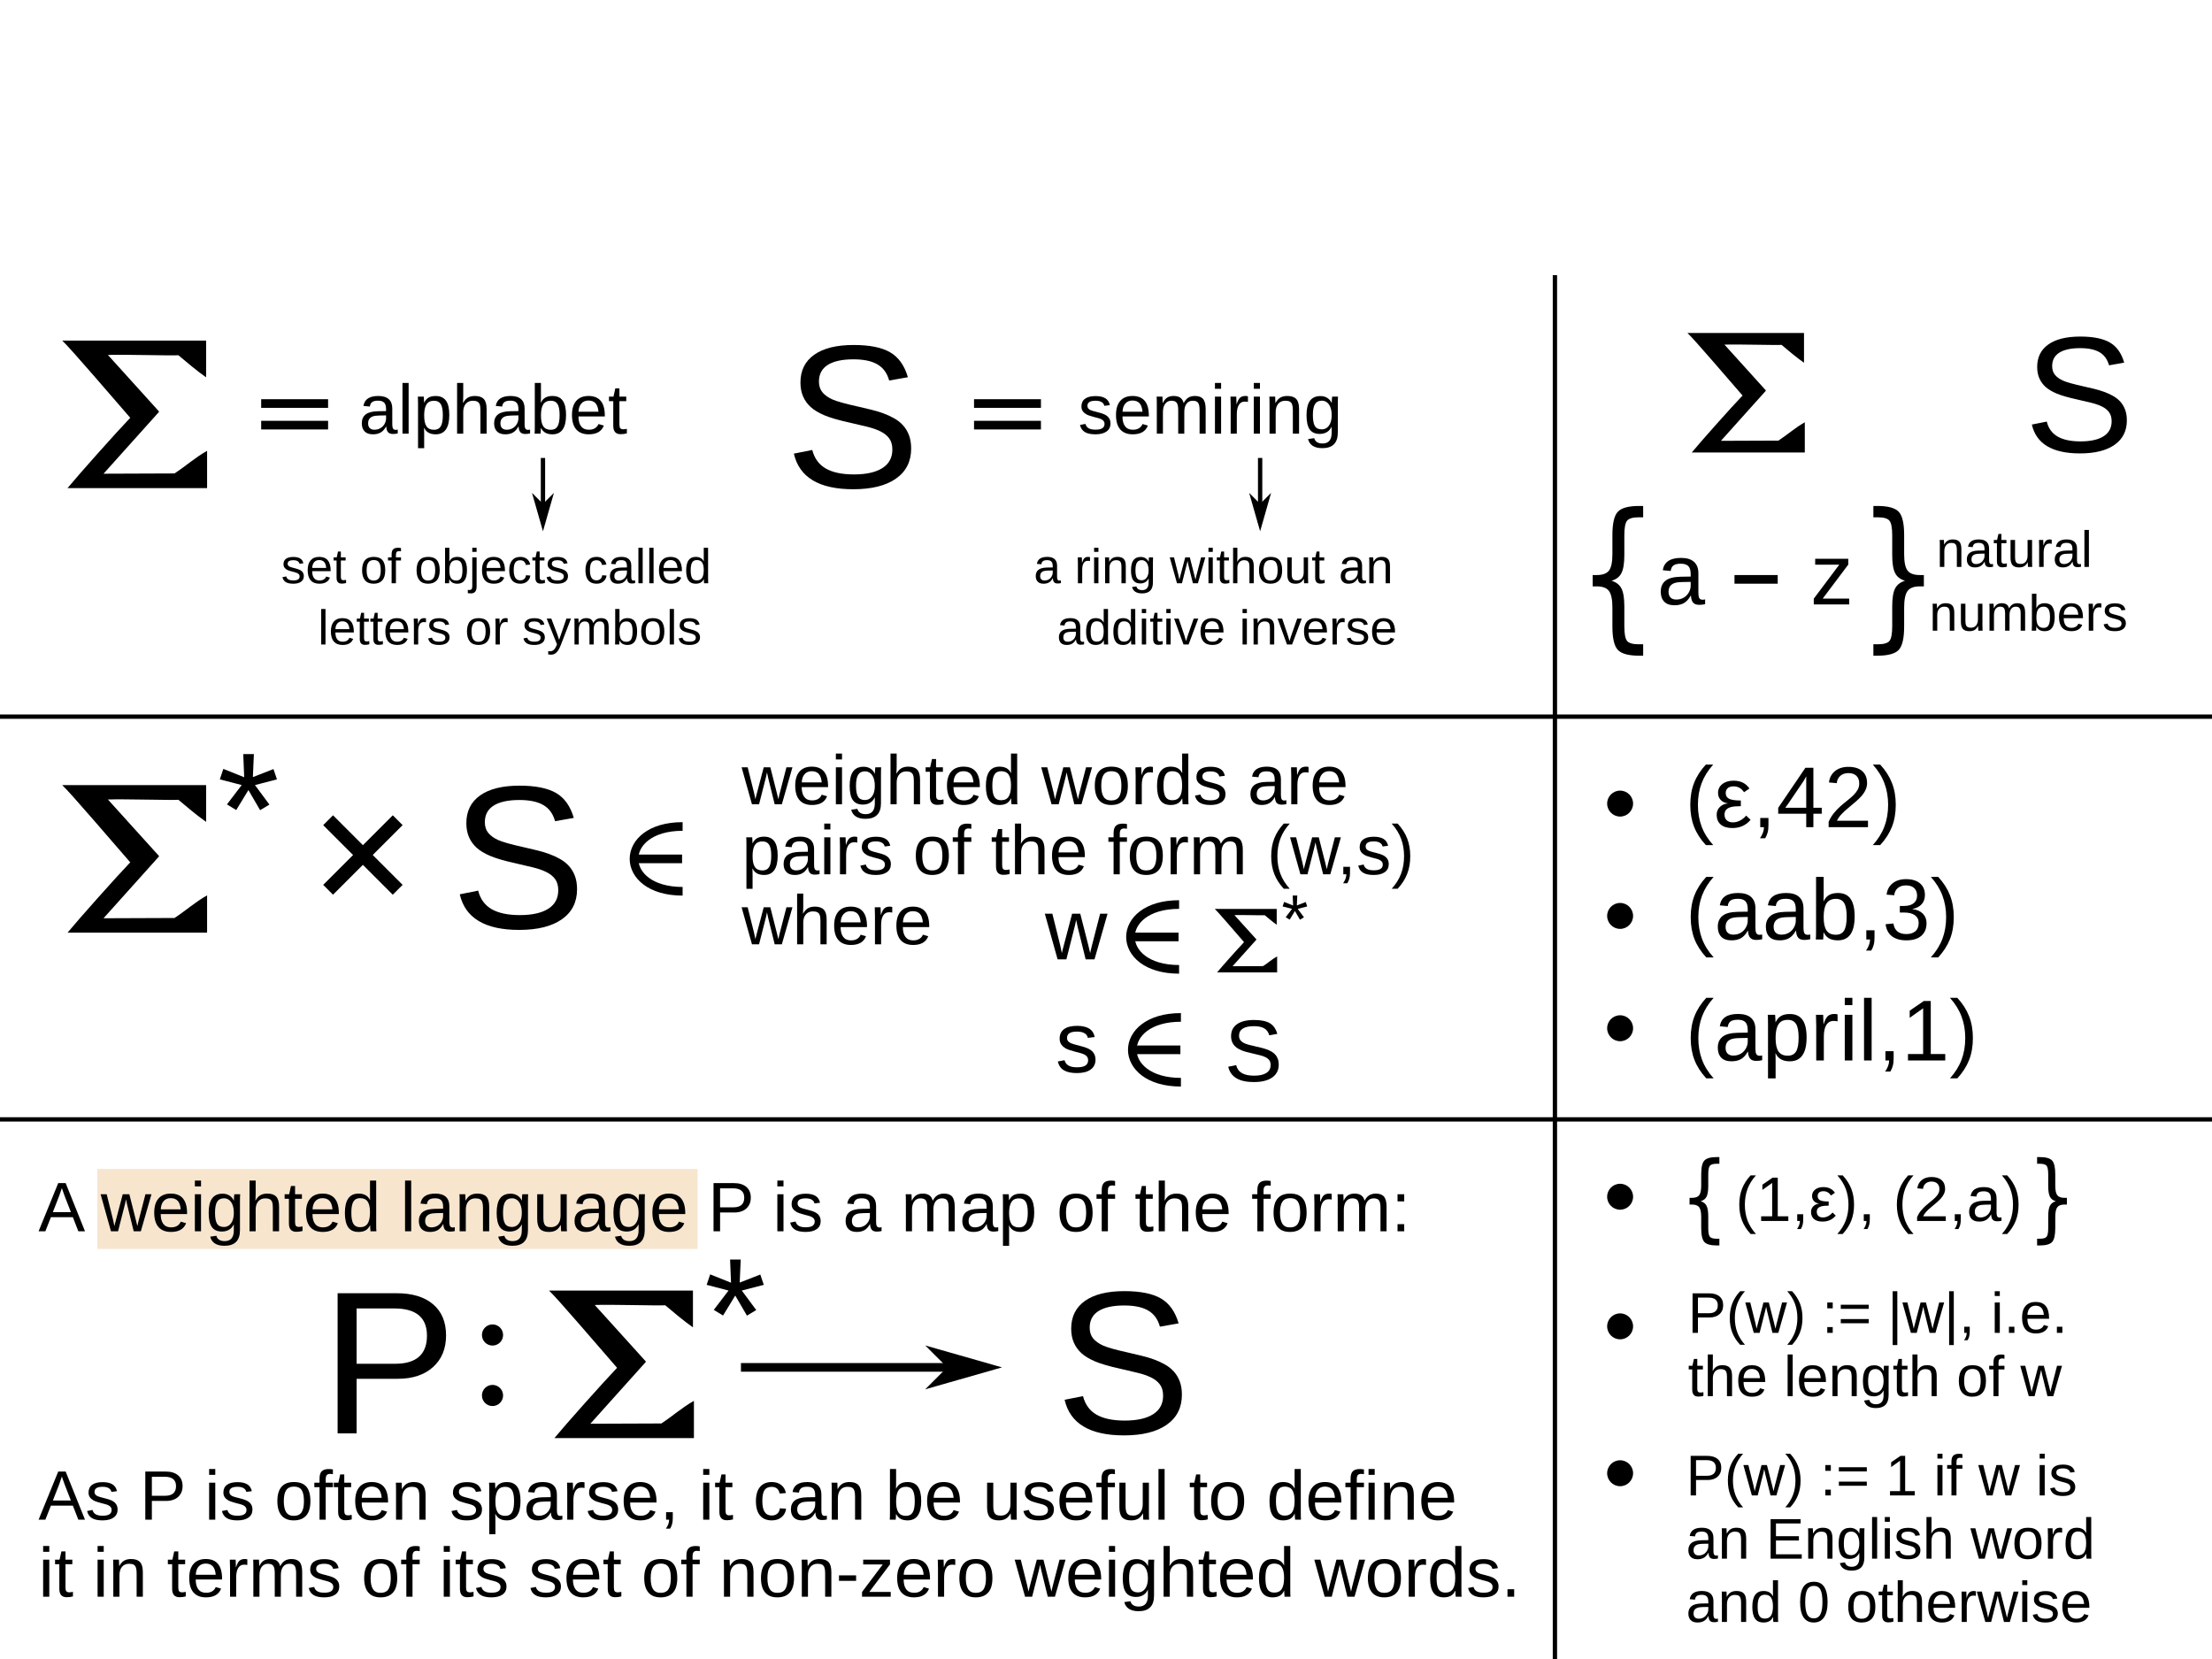
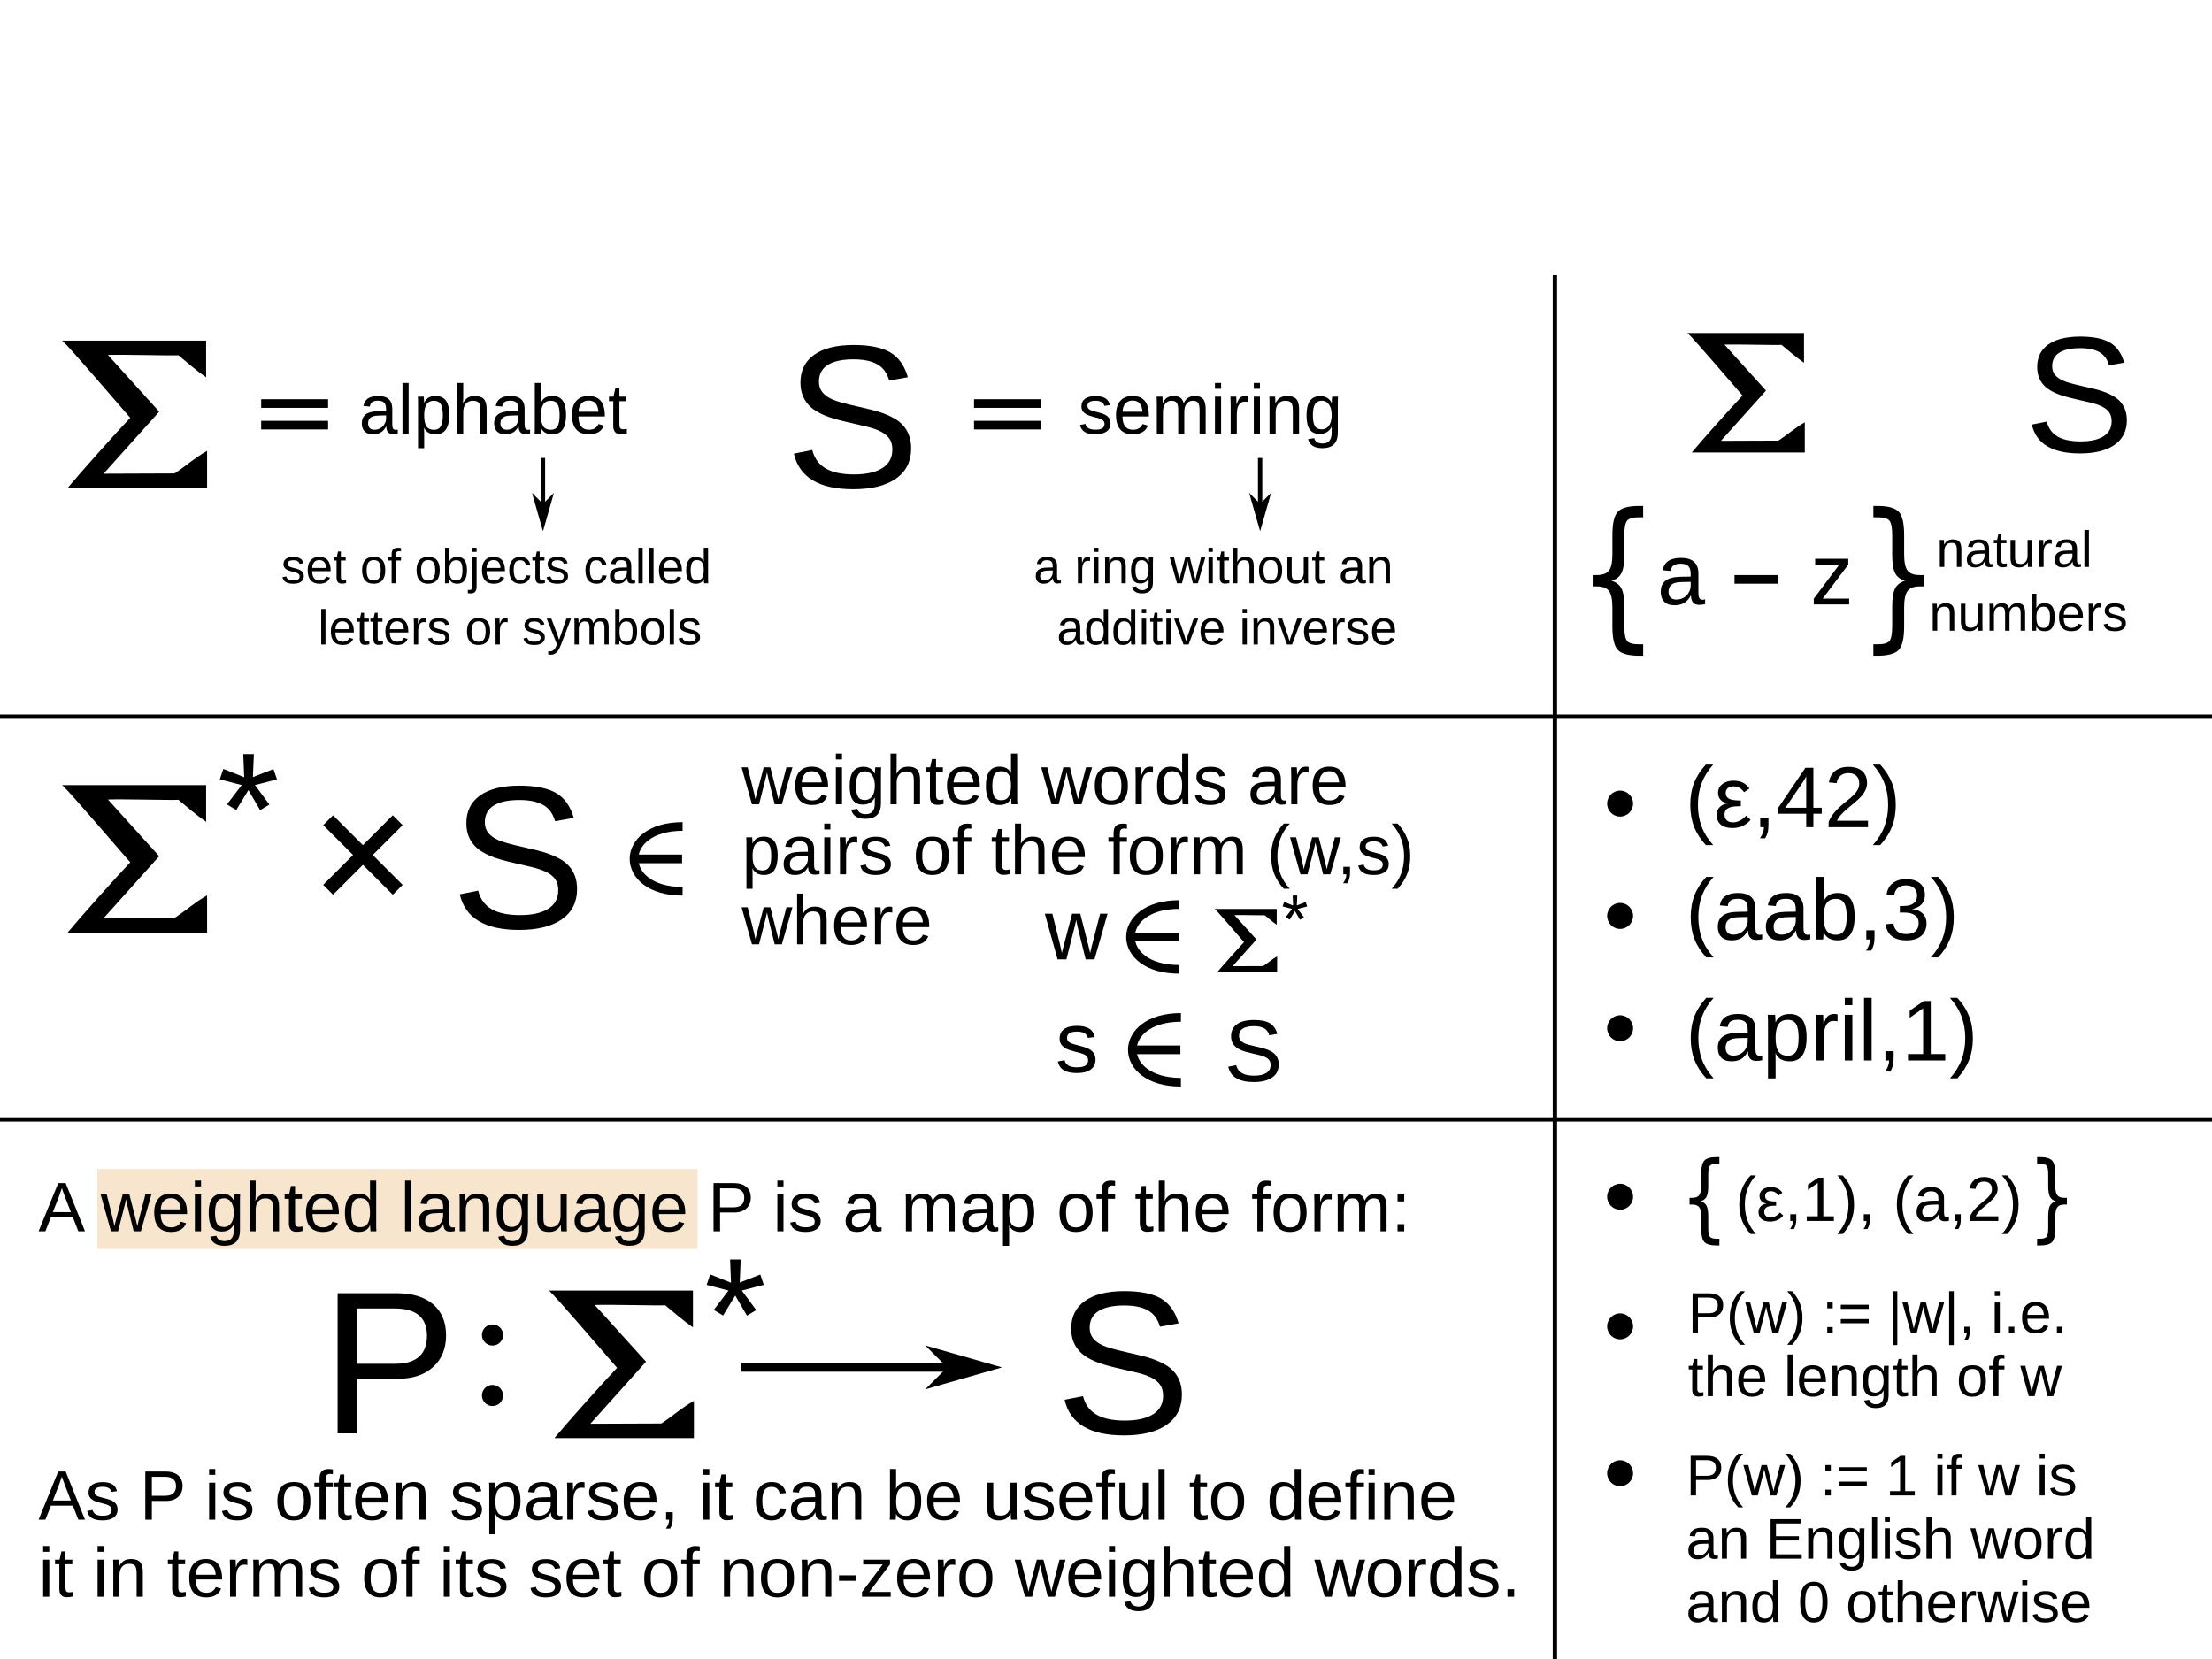
<svg xmlns="http://www.w3.org/2000/svg" height="768" width="1024" id="svg2" version="1.1">
  <defs id="defs26765">
    <marker orient="auto" refY="0.0" refX="0.0" id="Arrow1Mend" style="overflow:visible;">
      <path id="path4343" d="M 0.0,0.0 L 5.0,-5.0 L -12.5,0.0 L 5.0,5.0 L 0.0,0.0 z " style="fill-rule:evenodd;stroke:#000000;stroke-width:1.0pt;marker-start:none;" transform="scale(0.4) rotate(180) translate(10,0)" />
    </marker>
  </defs>
  <g id="weighted_languages.semiring.example">
    <g transform="translate(178,0)" id="g10926">
      <text id="text3092" y="209.15" x="759.133" style="font-size:76.398px;font-style:normal;font-variant:normal;font-weight:normal;font-stretch:normal;text-align:start;line-height:125%;letter-spacing:0px;word-spacing:0px;writing-mode:lr-tb;text-anchor:start;fill:#000000;fill-opacity:1;stroke:none;font-family:Arial;-inkscape-font-specification:Arial" xml:space="preserve">
        <tspan y="209.15" x="759.133" id="tspan3094">S</tspan>
      </text>
      <text xml:space="preserve" style="font-size:23.62px;font-style:normal;font-variant:normal;font-weight:normal;font-stretch:normal;text-align:center;line-height:125%;letter-spacing:0px;word-spacing:0px;writing-mode:lr-tb;text-anchor:middle;fill:#000000;fill-opacity:1;stroke:none;font-family:Arial;-inkscape-font-specification:Arial" x="784.009" y="262.436" id="text3104">
        <tspan id="tspan3106" x="784.009" y="262.436">natural</tspan>
        <tspan x="784.009" y="291.961" id="tspan3108">numbers</tspan>
      </text>
    </g>
  </g>
  <text xml:space="preserve" style="font-size:40px;font-style:normal;font-weight:normal;line-height:125%;letter-spacing:0px;word-spacing:0px;fill:#000000;fill-opacity:1;stroke:none;font-family:Arial" x="420.053" y="385.694" id="text4285">
    <tspan x="420.053" y="385.694" id="tspan4289" />
  </text>
  <g id="weighted_languages.alphabet">
    <path d="m 28.796,157.662 c 3.661,3.306 25.129,28.48 31.498,35.747 -6.369,6.633 -24.134,26.589 -29.022,32.542 l 64.596,0 0,-17.257 c -5.729,3.261 -9.527,6.821 -15.08,10.475 l -32.861,0.126 25.659,-28.598 0,-0.247 -23.633,-26.132 c 7.402,-0.281 29.152,0.379 32.636,0.139 3.569,2.98 8.592,7.303 12.829,10.215 l 0,-17.011 -66.622,0 z" id="path608" style="font-size:12px;fill:#000000;fill-opacity:1;stroke:none" />
    <text id="text3376" y="200.745" x="250.776" style="font-size:32.4px;font-style:normal;font-variant:normal;font-weight:normal;font-stretch:normal;text-align:center;line-height:125%;letter-spacing:0px;word-spacing:0px;writing-mode:lr-tb;text-anchor:middle;fill:#000000;fill-opacity:1;stroke:none;font-family:Arial;-inkscape-font-specification:Arial" xml:space="preserve">
      <tspan id="tspan3415" y="200.745" x="250.776">alphabet</tspan>
    </text>
    <text id="text3439" y="270" x="251.769" style="font-size:22.68px;font-style:normal;font-variant:normal;font-weight:normal;font-stretch:normal;text-align:center;line-height:125%;letter-spacing:0px;word-spacing:0px;writing-mode:lr-tb;text-anchor:middle;fill:#000000;fill-opacity:1;stroke:none;font-family:Arial;-inkscape-font-specification:Arial" xml:space="preserve">
      <tspan id="tspan4229" y="270" x="251.769">set of objects called</tspan>
      <tspan id="tspan4295" y="298.35" x="251.769">letters or symbols</tspan>
    </text>
    <g transform="translate(-5.8809,-0.66763)" id="g4297">
      <path style="fill:none;stroke:#000000;stroke-width:4;stroke-linecap:butt;stroke-linejoin:miter;stroke-miterlimit:4;stroke-opacity:1;stroke-dasharray:none" d="m 126.79,187.474 30.972,0" id="path3445" />
      <path id="path3447" d="m 126.79,197.474 30.972,0" style="fill:none;stroke:#000000;stroke-width:4;stroke-linecap:butt;stroke-linejoin:miter;stroke-miterlimit:4;stroke-opacity:1;stroke-dasharray:none" />
    </g>
    <path id="path4329" d="m 251.353,212 0,30" style="fill:none;stroke:#000000;stroke-width:2;stroke-linecap:butt;stroke-linejoin:miter;stroke-miterlimit:4;stroke-opacity:1;stroke-dasharray:none;marker-end:url(#Arrow1Mend)" />
  </g>
  <g id="weighted_languages.borderlines">
    <path style="fill:none;stroke:#000000;stroke-width:2;stroke-linecap:butt;stroke-linejoin:miter;stroke-miterlimit:4;stroke-opacity:1;stroke-dasharray:none" d="m 1026.999,331.753 -1027.998,0" id="path3401" />
    <path id="path3403" d="m 1026.999,518.202 -1027.998,0" style="fill:none;stroke:#000000;stroke-width:2;stroke-linecap:butt;stroke-linejoin:miter;stroke-miterlimit:4;stroke-opacity:1;stroke-dasharray:none" />
    <path style="fill:none;stroke:#000000;stroke-width:2;stroke-linecap:butt;stroke-linejoin:miter;stroke-miterlimit:4;stroke-opacity:1;stroke-dasharray:none" d="m 719.817,127.386 2.3e-4,643.485" id="path5893" />
  </g>
  <g id="weighted_languages.word.example1">
    <path style="fill:#000000;fill-opacity:1;stroke:none;stroke-width:2;marker-end:none" id="path6315" d="m 470,373 a 10,15 0 1 1 -20,0 10,15 0 1 1 20,0 z" transform="matrix(0.6005077,0,0,0.4003385,473.7665,222.6788)" />
    <text xml:space="preserve" style="font-size:40px;font-style:normal;font-weight:normal;line-height:125%;letter-spacing:0px;word-spacing:0px;fill:#000000;fill-opacity:1;stroke:none;font-family:Arial" x="780" y="382.933" id="text6317">
      <tspan id="tspan6319" x="780" y="382.933">(ε,42)</tspan>
    </text>
  </g>
  <g id="weighted_languages.word.example2">
    <text xml:space="preserve" style="font-size:40px;font-style:normal;font-weight:normal;line-height:125%;letter-spacing:0px;word-spacing:0px;fill:#000000;fill-opacity:1;stroke:none;font-family:Arial" x="780.195" y="434.923" id="text6321">
      <tspan id="tspan6323" x="780.195" y="434.923">(aab,3)</tspan>
    </text>
    <path transform="matrix(0.6005077,0,0,0.4003385,473.7665,274.6788)" d="m 470,373 a 10,15 0 1 1 -20,0 10,15 0 1 1 20,0 z" id="path6329" style="fill:#000000;fill-opacity:1;stroke:none;stroke-width:2;marker-end:none" />
  </g>
  <g id="weighted_languages.word.example3">
    <text xml:space="preserve" style="font-size:40px;font-style:normal;font-weight:normal;line-height:125%;letter-spacing:0px;word-spacing:0px;fill:#000000;fill-opacity:1;stroke:none;font-family:Arial" x="780.195" y="490.917" id="text6325">
      <tspan id="tspan6327" x="780.195" y="490.917">(april,1)</tspan>
    </text>
    <path style="fill:#000000;fill-opacity:1;stroke:none;stroke-width:2;marker-end:none" id="path6331" d="m 470,373 a 10,15 0 1 1 -20,0 10,15 0 1 1 20,0 z" transform="matrix(0.6005077,0,0,0.4003385,473.7665,326.6788)" />
  </g>
  <g id="weighted_languages.language.example2">
    <path style="fill:#000000;fill-opacity:1;stroke:none;stroke-width:2;marker-end:none" id="path6365" d="m 470,373 a 10,15 0 1 1 -20,0 10,15 0 1 1 20,0 z" transform="matrix(0.6005077,0,0,0.4003385,473.7665,464.6788)" />
    <text id="text6412" y="617.032" x="781.352" style="font-size:26.62px;font-style:normal;font-variant:normal;font-weight:normal;font-stretch:normal;text-align:start;line-height:110%;letter-spacing:0px;word-spacing:0px;writing-mode:lr-tb;text-anchor:start;fill:#000000;fill-opacity:1;stroke:none;font-family:Arial;-inkscape-font-specification:Arial" xml:space="preserve">
      <tspan id="tspan4136" y="617.032" x="781.352">P(w) := |w|, i.e.</tspan>
      <tspan id="tspan5262" y="646.314" x="781.352">the length of w</tspan>
    </text>
  </g>
  <g id="weighted_languages.language.example1">
    <path transform="matrix(0.6005077,0,0,0.4003385,473.7665,404.6788)" d="m 470,373 a 10,15 0 1 1 -20,0 10,15 0 1 1 20,0 z" id="path6351" style="fill:#000000;fill-opacity:1;stroke:none;stroke-width:2;marker-end:none" />
    <text id="text6446" y="565.227" x="803.355" style="font-size:29.16px;font-style:normal;font-weight:normal;line-height:125%;letter-spacing:0px;word-spacing:0px;fill:#000000;fill-opacity:1;stroke:none;font-family:Arial" xml:space="preserve">
-       <tspan y="565.227" x="803.355" id="tspan6448">(1,ε), (2,a)</tspan>
+       <tspan y="565.227" x="803.355" id="tspan6448">(ε,1), (a,2)</tspan>
    </text>
    <path class="punch_line_bottom_set punch_line_non_focus" style="font-size:12px;font-weight:normal;fill:#000000;fill-opacity:1;stroke:none;marker-end:none;font-family:Bitstream Vera Sans Mono" id="path6450" d="m 795.949,573.445 0,3.118 -1.117,0 c -2.896,0 -4.838,-0.534 -5.827,-1.602 -0.977,-1.068 -1.465,-3.197 -1.465,-6.388 l 0,-5.175 c 0,-2.18 -0.314,-3.688 -0.942,-4.526 -0.616,-0.837 -1.739,-1.256 -3.367,-1.256 l -1.082,0 0,-3.096 1.082,0 c 1.64,0 2.768,-0.411 3.384,-1.234 0.616,-0.823 0.925,-2.317 0.925,-4.482 l 0,-5.197 c 0,-3.19 0.488,-5.312 1.465,-6.366 0.989,-1.068 2.931,-1.602 5.827,-1.602 l 1.117,0 0,3.096 -1.221,0 c -1.628,0 -2.692,0.318 -3.193,0.953 -0.488,0.621 -0.733,1.956 -0.733,4.006 l 0,5.37 c 0,2.266 -0.268,3.912 -0.803,4.937 -0.523,1.025 -1.425,1.718 -2.704,2.079 1.291,0.39 2.198,1.097 2.721,2.122 0.523,1.025 0.785,2.663 0.785,4.915 l 0,5.37 c 0,2.064 0.244,3.407 0.733,4.027 0.5,0.621 1.564,0.931 3.193,0.931 l 1.221,0 z" />
    <path class="punch_line_bottom_set punch_line_non_focus" style="font-size:12px;font-weight:normal;fill:#000000;fill-opacity:1;stroke:none;marker-end:none;font-family:Bitstream Vera Sans Mono" id="path6452" d="m 943.034,573.445 0,3.118 1.117,0 c 2.896,0 4.838,-0.534 5.827,-1.602 0.977,-1.068 1.465,-3.197 1.465,-6.388 l 0,-5.175 c 0,-2.18 0.314,-3.688 0.942,-4.526 0.616,-0.837 1.739,-1.256 3.367,-1.256 l 1.082,0 0,-3.096 -1.082,0 c -1.64,0 -2.768,-0.411 -3.384,-1.234 -0.616,-0.823 -0.925,-2.317 -0.925,-4.482 l 0,-5.197 c 0,-3.19 -0.488,-5.312 -1.465,-6.366 -0.989,-1.068 -2.931,-1.602 -5.827,-1.602 l -1.117,0 0,3.096 1.221,0 c 1.628,0 2.692,0.318 3.193,0.953 0.488,0.621 0.733,1.956 0.733,4.006 l 0,5.37 c 0,2.266 0.267,3.912 0.802,4.937 0.523,1.025 1.425,1.718 2.704,2.079 -1.291,0.39 -2.198,1.097 -2.721,2.122 -0.523,1.025 -0.785,2.663 -0.785,4.915 l 0,5.37 c 0,2.064 -0.244,3.407 -0.733,4.027 -0.5,0.621 -1.564,0.931 -3.193,0.931 l -1.221,0 z" />
  </g>
  <g id="weighted_languages.semiring.2">
    <text xml:space="preserve" style="font-size:22.68px;font-style:normal;font-variant:normal;font-weight:normal;font-stretch:normal;text-align:center;line-height:125%;letter-spacing:0px;word-spacing:0px;writing-mode:lr-tb;text-anchor:middle;fill:#000000;fill-opacity:1;stroke:none;font-family:Arial;-inkscape-font-specification:Arial" x="583.769" y="270" id="text9094">
      <tspan x="583.769" y="270" id="tspan9098">a ring without an</tspan>
      <tspan id="tspan10594" x="583.769" y="298.35">additive inverse</tspan>
    </text>
    <path style="fill:none;stroke:#000000;stroke-width:2;stroke-linecap:butt;stroke-linejoin:miter;stroke-miterlimit:4;stroke-opacity:1;stroke-dasharray:none;marker-end:url(#Arrow1Mend)" d="m 583.353,212 0,30" id="path9100" />
  </g>
  <g id="weighted_languages.semiring.1">
    <text xml:space="preserve" style="font-size:32.4px;font-style:normal;font-variant:normal;font-weight:normal;font-stretch:normal;text-align:center;line-height:125%;letter-spacing:0px;word-spacing:0px;writing-mode:lr-tb;text-anchor:middle;fill:#000000;fill-opacity:1;stroke:none;font-family:Arial;-inkscape-font-specification:Arial" x="582.776" y="200.745" id="text9084">
      <tspan x="582.776" y="200.745" id="tspan9086">semiring</tspan>
    </text>
    <g id="g9088" transform="translate(324.1191,-0.66763)">
      <path id="path9090" d="m 126.79,187.474 30.972,0" style="fill:none;stroke:#000000;stroke-width:4;stroke-linecap:butt;stroke-linejoin:miter;stroke-miterlimit:4;stroke-opacity:1;stroke-dasharray:none" />
      <path style="fill:none;stroke:#000000;stroke-width:4;stroke-linecap:butt;stroke-linejoin:miter;stroke-miterlimit:4;stroke-opacity:1;stroke-dasharray:none" d="m 126.79,197.474 30.972,0" id="path9092" />
    </g>
    <text id="text9102" y="225.564" x="363.223" style="font-size:94.318px;font-style:normal;font-variant:normal;font-weight:normal;font-stretch:normal;text-align:start;line-height:125%;letter-spacing:0px;word-spacing:0px;writing-mode:lr-tb;text-anchor:start;fill:#000000;fill-opacity:1;stroke:none;font-family:Arial;-inkscape-font-specification:Arial" xml:space="preserve">
      <tspan y="225.564" x="363.223" id="tspan9104">S</tspan>
    </text>
  </g>
  <g id="weighted_languages.word">
    <text xml:space="preserve" style="font-size:94.318px;font-style:normal;font-variant:normal;font-weight:normal;font-stretch:normal;text-align:start;line-height:125%;letter-spacing:0px;word-spacing:0px;writing-mode:lr-tb;text-anchor:start;fill:#000000;fill-opacity:1;stroke:none;font-family:Arial;-inkscape-font-specification:Arial" x="208.559" y="429.564" id="text9106">
      <tspan id="tspan9108" x="208.559" y="429.564">S</tspan>
    </text>
    <g transform="translate(-143.3688,-6)" id="g9666">
      <path d="m 172.165,369.456 c 3.661,3.306 25.129,28.48 31.498,35.747 -6.369,6.633 -24.134,26.589 -29.022,32.542 l 64.596,0 0,-17.257 c -5.729,3.261 -9.527,6.821 -15.08,10.475 l -32.861,0.126 25.659,-28.598 0,-0.247 -23.633,-26.132 c 7.402,-0.281 29.152,0.379 32.636,0.139 3.569,2.98 8.592,7.303 12.829,10.215 l 0,-17.011 -66.622,0 z" id="path3425" style="font-size:12px;fill:#000000;fill-opacity:1;stroke:none" />
      <text xml:space="preserve" style="font-size:74px;font-style:normal;font-variant:normal;font-weight:normal;font-stretch:normal;text-align:start;line-height:125%;letter-spacing:0px;word-spacing:0px;writing-mode:lr-tb;text-anchor:start;fill:#000000;fill-opacity:1;stroke:none;font-family:Arial;-inkscape-font-specification:Arial" x="243.946" y="405.995" id="text3427">
        <tspan id="tspan3429" x="243.946" y="405.995">*</tspan>
      </text>
    </g>
    <text xml:space="preserve" style="font-size:32.4px;font-style:normal;font-variant:normal;font-weight:normal;font-stretch:normal;text-align:start;line-height:100%;letter-spacing:0px;word-spacing:0px;writing-mode:lr-tb;text-anchor:start;fill:#000000;fill-opacity:1;stroke:none;font-family:Arial;-inkscape-font-specification:Arial" x="343.361" y="372.339" id="text3431">
      <tspan id="tspan4309" x="343.361" y="372.339">weighted words are</tspan>
      <tspan id="tspan9648" x="343.361" y="404.739">pairs of the form (w,s)</tspan>
      <tspan id="tspan9685" x="343.361" y="437.139">where</tspan>
    </text>
    <g transform="translate(136,-5.39967)" id="g5911">
      <path style="fill:none;stroke:#000000;stroke-width:4;stroke-linecap:butt;stroke-linejoin:miter;stroke-miterlimit:4;stroke-opacity:1;stroke-dasharray:none" d="m 180,388 c -30,0 -30,30 0,30" id="path4223" />
      <path style="fill:none;stroke:#000000;stroke-width:4;stroke-linecap:butt;stroke-linejoin:miter;stroke-miterlimit:4;stroke-opacity:1;stroke-dasharray:none" d="m 157.75,403 22,0" id="path4225" />
    </g>
    <g transform="translate(18,-2.193617)" id="g9634">
      <path style="fill:none;stroke:#000000;stroke-width:6.442;stroke-linecap:butt;stroke-linejoin:miter;stroke-miterlimit:4;stroke-opacity:1;stroke-dasharray:none" d="m 133.895,381.895 32.21,32.21" id="path9110" />
      <path style="fill:none;stroke:#000000;stroke-width:6.442;stroke-linecap:butt;stroke-linejoin:miter;stroke-miterlimit:4;stroke-opacity:1;stroke-dasharray:none" d="m 133.895,414.105 32.21,-32.21" id="path9112" />
    </g>
    <g transform="translate(-63.31704,3.349812)" id="g10952">
      <g transform="translate(430,79.64404)" id="g9656">
        <path style="fill:none;stroke:#000000;stroke-width:4;stroke-linecap:butt;stroke-linejoin:miter;stroke-miterlimit:4;stroke-opacity:1;stroke-dasharray:none" d="m 180,388 c -30,0 -30,30 0,30" id="path9658" />
        <path style="fill:none;stroke:#000000;stroke-width:4;stroke-linecap:butt;stroke-linejoin:miter;stroke-miterlimit:4;stroke-opacity:1;stroke-dasharray:none" d="m 157.75,403 22,0" id="path9660" />
      </g>
      <text xml:space="preserve" style="font-size:40.601px;font-style:normal;font-variant:normal;font-weight:normal;font-stretch:normal;text-align:start;line-height:125%;letter-spacing:0px;word-spacing:0px;writing-mode:lr-tb;text-anchor:start;fill:#000000;fill-opacity:1;stroke:none;font-family:Arial;-inkscape-font-specification:Arial" x="630.062" y="497.175" id="text9662">
        <tspan id="tspan9664" x="630.062" y="497.175">S</tspan>
      </text>
      <text xml:space="preserve" style="font-size:40px;font-style:normal;font-variant:normal;font-weight:normal;font-stretch:normal;text-align:start;line-height:125%;letter-spacing:0px;word-spacing:0px;writing-mode:lr-tb;text-anchor:start;fill:#000000;fill-opacity:1;stroke:none;font-family:Arial;-inkscape-font-specification:Arial" x="551.904" y="493.015" id="text9687">
        <tspan id="tspan9689" x="551.904" y="493.015">s</tspan>
      </text>
    </g>
    <g transform="translate(115.8356,-46.90543)" id="g10941">
      <g id="g9671" transform="matrix(0.4304672,0,0,0.4304672,372.4031,308.6288)">
        <path d="m 172.165,369.456 c 3.661,3.306 25.129,28.48 31.498,35.747 -6.369,6.633 -24.134,26.589 -29.022,32.542 l 64.596,0 0,-17.257 c -5.729,3.261 -9.527,6.821 -15.08,10.475 l -32.861,0.126 25.659,-28.598 0,-0.247 -23.633,-26.132 c 7.402,-0.281 29.152,0.379 32.636,0.139 3.569,2.98 8.592,7.303 12.829,10.215 l 0,-17.011 -66.622,0 z" id="path9673" style="font-size:12px;fill:#000000;fill-opacity:1;stroke:none" />
        <text xml:space="preserve" style="font-size:74px;font-style:normal;font-variant:normal;font-weight:normal;font-stretch:normal;text-align:start;line-height:125%;letter-spacing:0px;word-spacing:0px;writing-mode:lr-tb;text-anchor:start;fill:#000000;fill-opacity:1;stroke:none;font-family:Arial;-inkscape-font-specification:Arial" x="243.946" y="405.995" id="text9675">
          <tspan id="tspan9677" x="243.946" y="405.995">*</tspan>
        </text>
      </g>
      <text id="text9691" y="491.015" x="367.904" style="font-size:40px;font-style:normal;font-variant:normal;font-weight:normal;font-stretch:normal;text-align:start;line-height:125%;letter-spacing:0px;word-spacing:0px;writing-mode:lr-tb;text-anchor:start;fill:#000000;fill-opacity:1;stroke:none;font-family:Arial;-inkscape-font-specification:Arial" xml:space="preserve">
        <tspan y="491.015" x="367.904" id="tspan9693">w</tspan>
      </text>
      <g id="g9695" transform="translate(250,77.64404)">
        <path id="path9697" d="m 180,388 c -30,0 -30,30 0,30" style="fill:none;stroke:#000000;stroke-width:4;stroke-linecap:butt;stroke-linejoin:miter;stroke-miterlimit:4;stroke-opacity:1;stroke-dasharray:none" />
        <path id="path9699" d="m 157.75,403 22,0" style="fill:none;stroke:#000000;stroke-width:4;stroke-linecap:butt;stroke-linejoin:miter;stroke-miterlimit:4;stroke-opacity:1;stroke-dasharray:none" />
      </g>
    </g>
  </g>
  <flowRoot xml:space="preserve" id="flowRoot10506" style="fill:black;stroke:none;stroke-opacity:1;stroke-width:1px;stroke-linejoin:miter;stroke-linecap:butt;fill-opacity:1;font-family:Arial;font-style:normal;font-weight:normal;font-size:40px;line-height:125%;letter-spacing:0px;word-spacing:0px;-inkscape-font-specification:Arial;font-stretch:normal;font-variant:normal;text-anchor:start;text-align:start;writing-mode:lr">
    <flowRegion id="flowRegion10508">
      <rect id="rect10510" width="9.899" height="84.853" x="1120.057" y="174.03" />
    </flowRegion>
    <flowPara id="flowPara10512" />
  </flowRoot>
  <g id="weighted_languages.alphabet.example">
    <path class="punch_line_bottom_set punch_line_non_focus" style="font-size:12px;font-weight:normal;fill:#000000;fill-opacity:1;stroke:none;marker-end:none;font-family:Bitstream Vera Sans Mono" id="path627" d="m 760.668,298.256 0,5.28 -1.891,0 c -4.904,0 -8.194,-0.905 -9.868,-2.714 -1.655,-1.809 -2.482,-5.415 -2.482,-10.818 l 0,-8.764 c 0,-3.691 -0.532,-6.246 -1.595,-7.664 -1.044,-1.418 -2.945,-2.127 -5.702,-2.127 l -1.832,0 0,-5.244 1.832,0 c 2.777,0 4.688,-0.697 5.732,-2.09 1.044,-1.393 1.566,-3.924 1.566,-7.591 l 0,-8.801 c 0,-5.403 0.827,-8.996 2.482,-10.781 1.674,-1.809 4.963,-2.714 9.868,-2.714 l 1.891,0 0,5.244 -2.068,0 c -2.757,0 -4.56,0.538 -5.407,1.613 -0.827,1.051 -1.241,3.313 -1.241,6.784 l 0,9.094 c 0,3.838 -0.453,6.625 -1.359,8.361 -0.886,1.736 -2.413,2.909 -4.579,3.52 2.186,0.66 3.723,1.858 4.609,3.594 0.886,1.736 1.329,4.51 1.329,8.324 l 0,9.094 c 0,3.496 0.414,5.769 1.241,6.821 0.847,1.051 2.649,1.577 5.407,1.577 l 2.068,0 z" />
    <path class="punch_line_bottom_set punch_line_non_focus" style="font-size:12px;font-weight:normal;fill:#000000;fill-opacity:1;stroke:none;marker-end:none;font-family:Bitstream Vera Sans Mono" id="path626" d="m 867.245,298.256 0,5.28 1.891,0 c 4.904,0 8.194,-0.905 9.868,-2.714 1.655,-1.809 2.482,-5.415 2.482,-10.818 l 0,-8.764 c 0,-3.691 0.532,-6.246 1.595,-7.664 1.044,-1.418 2.945,-2.127 5.702,-2.127 l 1.832,0 0,-5.244 -1.832,0 c -2.777,0 -4.688,-0.697 -5.731,-2.09 -1.044,-1.393 -1.566,-3.924 -1.566,-7.591 l 0,-8.801 c 0,-5.403 -0.827,-8.996 -2.482,-10.781 -1.674,-1.809 -4.963,-2.714 -9.868,-2.714 l -1.891,0 0,5.244 2.068,0 c 2.757,0 4.56,0.538 5.407,1.613 0.827,1.051 1.241,3.313 1.241,6.784 l 0,9.094 c 0,3.838 0.453,6.625 1.359,8.361 0.886,1.736 2.413,2.909 4.579,3.52 -2.186,0.66 -3.723,1.858 -4.609,3.594 -0.886,1.736 -1.329,4.51 -1.329,8.324 l 0,9.094 c 0,3.496 -0.414,5.769 -1.241,6.821 -0.847,1.051 -2.649,1.577 -5.407,1.577 l -2.068,0 z" />
    <text id="text4281" y="279.801" x="767.105" style="font-size:40px;font-style:normal;font-weight:normal;line-height:125%;letter-spacing:0px;word-spacing:0px;fill:#000000;fill-opacity:1;stroke:none;font-family:Arial" xml:space="preserve">
      <tspan id="tspan5883" y="279.801" x="767.105">a</tspan>
    </text>
    <text xml:space="preserve" style="font-size:40px;font-style:normal;font-weight:normal;line-height:125%;letter-spacing:0px;word-spacing:0px;fill:#000000;fill-opacity:1;stroke:none;font-family:Arial" x="838.022" y="279.821" id="text5887">
      <tspan x="838.022" y="279.821" id="tspan5889">z</tspan>
    </text>
    <path id="path5891" d="m 802.952,268.209 20,0" style="fill:none;stroke:#000000;stroke-width:4;stroke-linecap:butt;stroke-linejoin:miter;stroke-miterlimit:4;stroke-opacity:1;stroke-dasharray:none" />
    <path style="font-size:12px;fill:#000000;fill-opacity:1;stroke:none" id="path3090" d="m 781.168,154.149 c 2.965,2.678 20.355,23.069 25.513,28.955 -5.159,5.372 -19.549,21.537 -23.508,26.359 l 52.323,0 0,-13.978 c -4.64,2.641 -7.716,5.525 -12.215,8.485 l -26.617,0.102 20.783,-23.164 0,-0.2 -19.143,-21.167 c 5.995,-0.228 23.614,0.307 26.435,0.113 2.891,2.414 6.96,5.915 10.392,8.274 l 0,-13.779 -53.964,0 z" />
  </g>
  <g id="weighted_languages.language.example3">
    <path transform="matrix(0.6005077,0,0,0.4003385,473.7665,532.6788)" d="m 470,373 a 10,15 0 1 1 -20,0 10,15 0 1 1 20,0 z" id="path5264" style="fill:#000000;fill-opacity:1;stroke:none;stroke-width:2;marker-end:none" />
    <text xml:space="preserve" style="font-size:26.62px;font-style:normal;font-variant:normal;font-weight:normal;font-stretch:normal;text-align:start;line-height:110%;letter-spacing:0px;word-spacing:0px;writing-mode:lr-tb;text-anchor:start;fill:#000000;fill-opacity:1;stroke:none;font-family:Arial;-inkscape-font-specification:Arial" x="780.468" y="692.278" id="text5266">
      <tspan id="tspan5280" x="780.468" y="692.278">P(w) := 1 if w is</tspan>
      <tspan id="tspan5295" x="780.468" y="721.56">an English word</tspan>
      <tspan id="tspan5297" x="780.468" y="750.842">and 0 otherwise</tspan>
    </text>
  </g>
  <flowRoot xml:space="preserve" id="flowRoot5282" style="fill:black;stroke:none;stroke-opacity:1;stroke-width:1px;stroke-linejoin:miter;stroke-linecap:butt;fill-opacity:1;font-family:Arial;font-style:normal;font-weight:normal;font-size:40px;line-height:125%;letter-spacing:0px;word-spacing:0px;-inkscape-font-specification:Arial;font-stretch:normal;font-variant:normal;text-anchor:start;text-align:start;writing-mode:lr">
    <flowRegion id="flowRegion5284">
      <rect id="rect5286" width="257.841" height="62.807" x="940.46" y="896.921" />
    </flowRegion>
    <flowPara id="flowPara5288" />
  </flowRoot>
  <g id="weighted_languages.language">
    <rect y="541.162" x="45.064" height="37" width="277.865" id="rect5329" style="fill:#d87a00;fill-opacity:0.192;stroke:none" />
    <g transform="translate(82,228)" id="g3110">
      <path style="font-size:12px;fill:#000000;fill-opacity:1;stroke:none" id="path3112" d="m 172.165,369.456 c 3.661,3.306 25.129,28.48 31.498,35.747 -6.369,6.633 -24.134,26.589 -29.022,32.542 l 64.596,0 0,-17.257 c -5.729,3.261 -9.527,6.821 -15.08,10.475 l -32.861,0.126 25.659,-28.598 0,-0.247 -23.633,-26.132 c 7.402,-0.281 29.152,0.379 32.636,0.139 3.569,2.98 8.592,7.303 12.829,10.215 l 0,-17.011 -66.622,0 z" />
      <text id="text3114" y="405.995" x="243.946" style="font-size:74px;font-style:normal;font-variant:normal;font-weight:normal;font-stretch:normal;text-align:start;line-height:125%;letter-spacing:0px;word-spacing:0px;writing-mode:lr-tb;text-anchor:start;fill:#000000;fill-opacity:1;stroke:none;font-family:Arial;-inkscape-font-specification:Arial" xml:space="preserve">
        <tspan y="405.995" x="243.946" id="tspan3116">*</tspan>
      </text>
    </g>
    <text id="text3118" y="663.564" x="488.559" style="font-size:94.318px;font-style:normal;font-variant:normal;font-weight:normal;font-stretch:normal;text-align:start;line-height:125%;letter-spacing:0px;word-spacing:0px;writing-mode:lr-tb;text-anchor:start;fill:#000000;fill-opacity:1;stroke:none;font-family:Arial;-inkscape-font-specification:Arial" xml:space="preserve">
      <tspan y="663.564" x="488.559" id="tspan3120">S</tspan>
    </text>
    <text id="text3134" y="569.989" x="17.799" style="font-size:32.4px;font-style:normal;font-variant:normal;font-weight:normal;font-stretch:normal;text-align:start;line-height:125%;letter-spacing:0px;word-spacing:0px;writing-mode:lr-tb;text-anchor:start;fill:#000000;fill-opacity:1;stroke:none;font-family:Arial;-inkscape-font-specification:Arial" xml:space="preserve">
      <tspan y="569.989" x="17.799" id="tspan3136">A weighted language P is a map of the form:</tspan>
    </text>
    <text xml:space="preserve" style="font-size:32.4px;font-style:normal;font-variant:normal;font-weight:normal;font-stretch:normal;text-align:start;line-height:110%;letter-spacing:0px;word-spacing:0px;writing-mode:lr-tb;text-anchor:start;fill:#000000;fill-opacity:1;stroke:none;font-family:Arial;-inkscape-font-specification:Arial" x="17.799" y="703.513" id="text3149">
      <tspan id="tspan5234" x="17.799" y="703.513">As P is often sparse, it can be useful to define</tspan>
      <tspan id="tspan5238" x="17.799" y="739.153">it in terms of its set of non-zero weighted words.</tspan>
    </text>
    <path id="path4262" d="m 450.889,633 -107.88,0 112.969,0" style="fill:none;stroke:#000000;stroke-width:4;stroke-linecap:butt;stroke-linejoin:miter;stroke-miterlimit:4;stroke-opacity:1;stroke-dasharray:none;marker-end:url(#Arrow1Mend)" />
    <text xml:space="preserve" style="font-size:94.318px;font-style:normal;font-variant:normal;font-weight:normal;font-stretch:normal;text-align:start;line-height:125%;letter-spacing:0px;word-spacing:0px;writing-mode:lr-tb;text-anchor:start;fill:#000000;fill-opacity:1;stroke:none;font-family:Arial;-inkscape-font-specification:Arial" x="148.559" y="663.564" id="text5228">
      <tspan id="tspan5230" x="148.559" y="663.564">P</tspan>
    </text>
    <path transform="matrix(0.4896376,0,0,0.3264251,2.766705,496.2485)" d="m 470,373 a 10,15 0 1 1 -20,0 10,15 0 1 1 20,0 z" id="path5303" style="fill:#000000;fill-opacity:1;stroke:none;stroke-width:2;marker-end:none" />
    <path style="fill:#000000;fill-opacity:1;stroke:none;stroke-width:2;marker-end:none" id="path5305" d="m 470,373 a 10,15 0 1 1 -20,0 10,15 0 1 1 20,0 z" transform="matrix(0.4896376,0,0,0.3264251,2.766705,524.2485)" />
  </g>
</svg>
